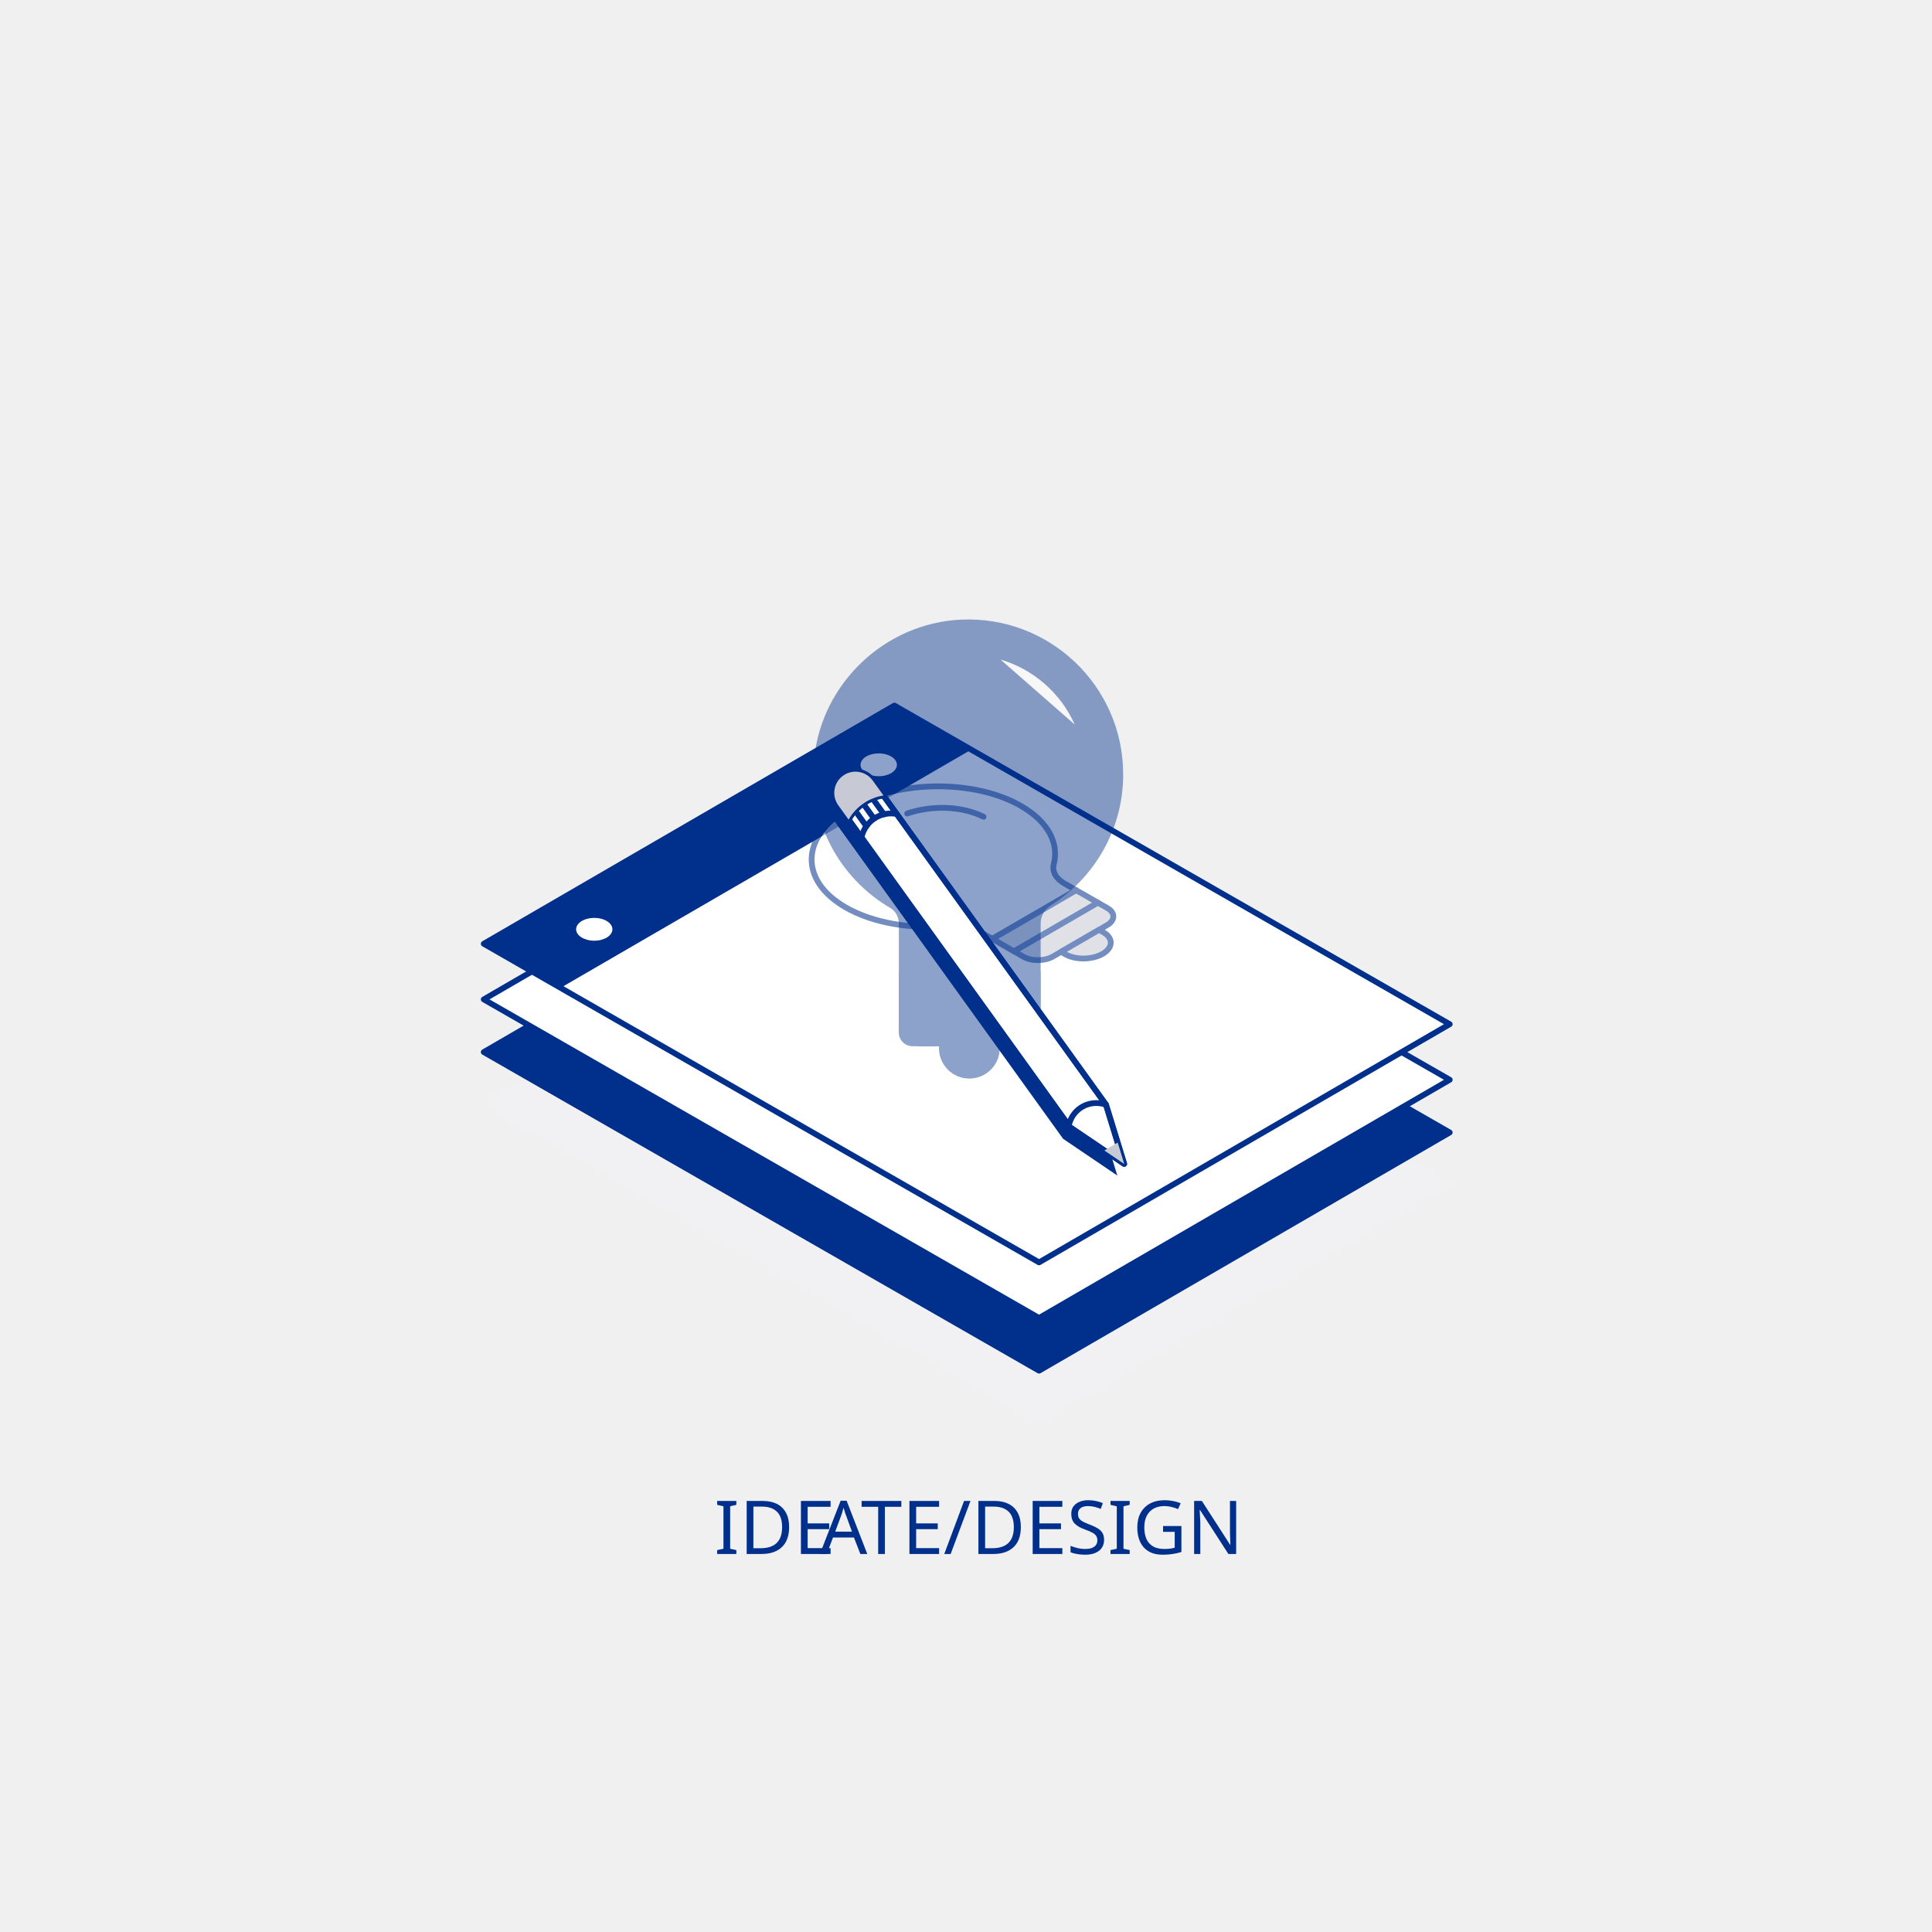
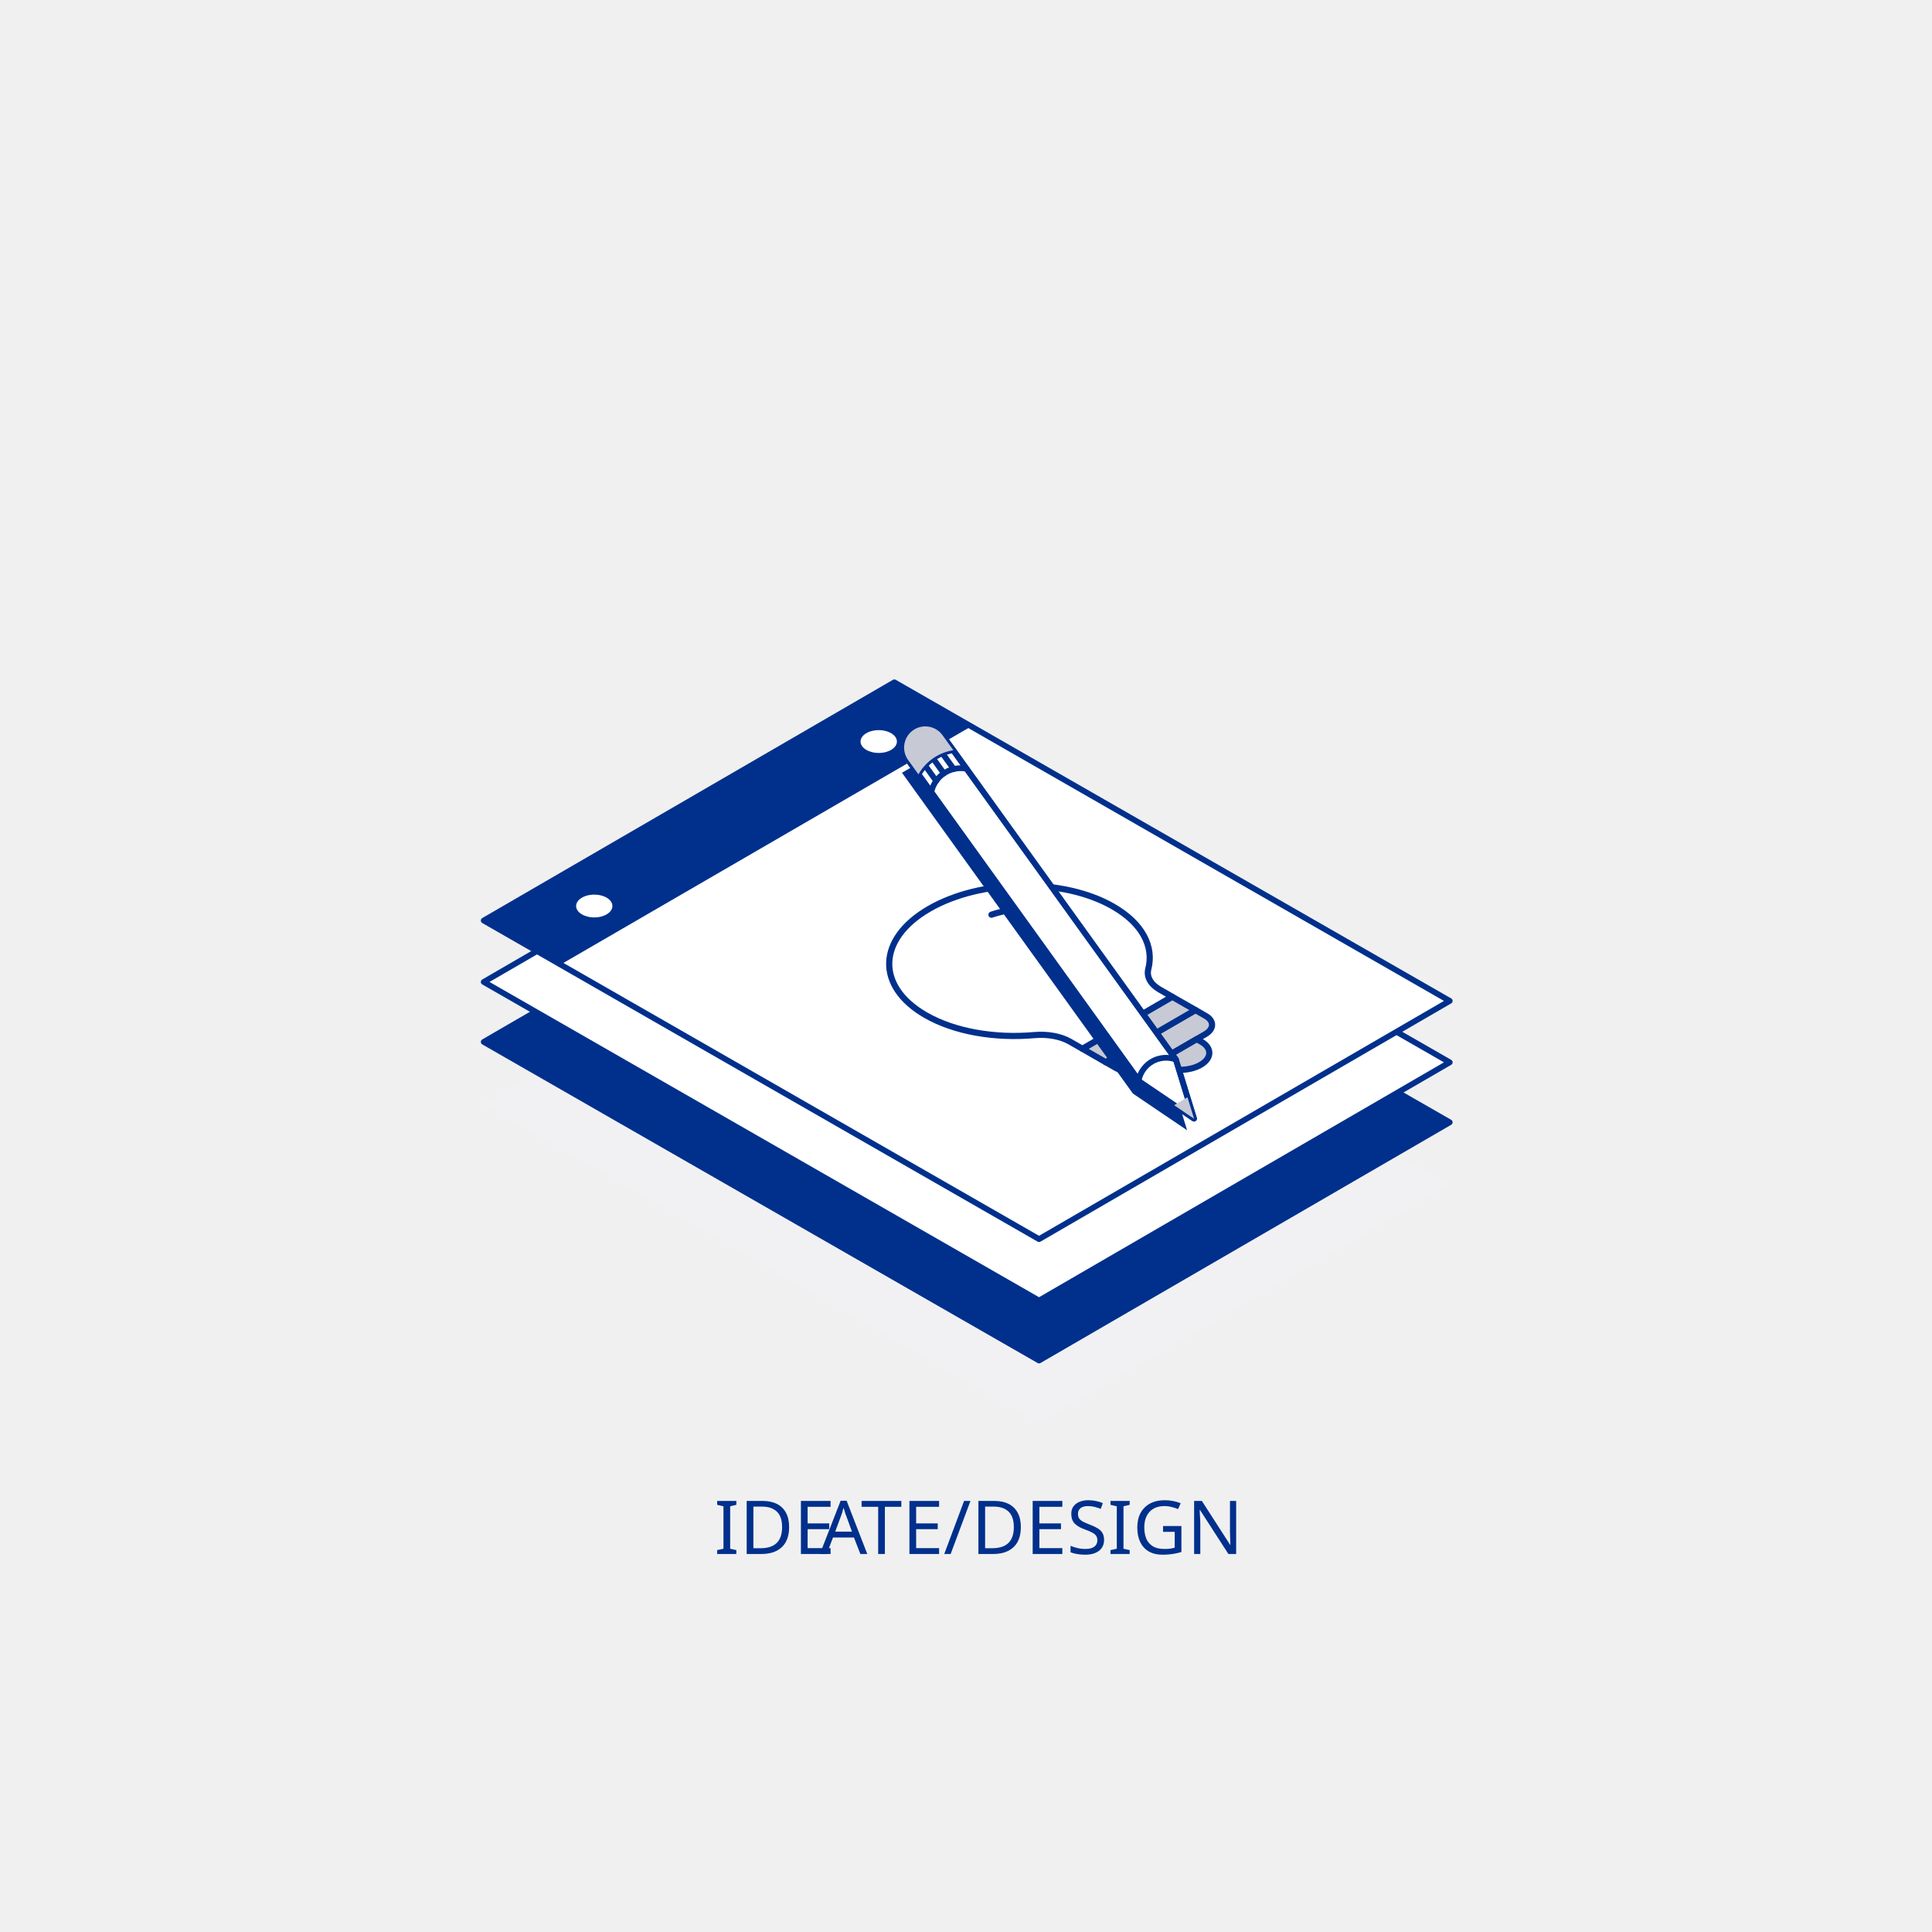
<svg xmlns="http://www.w3.org/2000/svg" id="Layer_1_copy_2" data-name="Layer 1 copy 2" viewBox="0 0 288 288">
  <defs>
    <style>
      .cls-1 {
        fill: #c7c9d4;
      }

      .cls-2 {
        fill: #fff;
      }

      .cls-3, .cls-4, .cls-5 {
        fill: #00308c;
      }

      .cls-3, .cls-6 {
        stroke: #00308c;
        stroke-linecap: round;
        stroke-linejoin: round;
        stroke-width: .86px;
      }

      .cls-7 {
        fill: #f1f1f4;
      }

      .cls-5 {
        font-family: DIN2014-Regular, 'DIN 2014';
        font-size: 11.08px;
      }

      .cls-8 {
        letter-spacing: -.03em;
      }

      .cls-6 {
        fill: none;
      }
    </style>
  </defs>
  <text class="cls-5" transform="translate(106.47 231.65)">
    <tspan x="0" y="0">IDE</tspan>
    <tspan class="cls-8" x="15.75" y="0">A</tspan>
    <tspan x="21.86" y="0">TE/DESIGN</tspan>
  </text>
  <polygon id="Pad_Shadow" data-name="Pad Shadow" class="cls-7" points="216.11 176.56 133.32 129.07 72.11 164.58 154.89 212.07 216.11 176.56" />
-   <polygon id="Pad_Bottom" data-name="Pad Bottom" class="cls-3" points="216.11 168.816 133.32 121.326 72.11 156.832 154.89 204.326 216.11 168.816" />
+   <polygon id="Pad_Bottom" data-name="Pad Bottom" class="cls-3" points="216.11 167.299 133.32 119.809 72.11 155.317 154.89 202.809 216.11 167.299" />
  <g id="Pad_Middle" data-name="Pad Middle">
-     <polygon class="cls-2" points="216.11 160.959 133.32 113.469 72.11 148.979 154.89 196.469 216.11 160.959" />
-     <polygon class="cls-6" points="216.11 160.959 133.32 113.469 72.11 148.979 154.89 196.469 216.11 160.959" />
+     <polygon class="cls-2" points="216.11 158.36 133.32 110.87 72.11 146.38 154.89 193.87 216.11 158.36" />
+     <polygon class="cls-6" points="216.11 158.36 133.32 110.87 72.11 146.38 154.89 193.87 216.11 158.36" />
  </g>
  <g id="Pad_Top" data-name="Pad Top">
-     <polygon class="cls-2" points="216.11 152.672 133.32 105.177 72.11 140.687 154.89 188.182 216.11 152.672" />
-     <polygon class="cls-6" points="216.11 152.672 133.32 105.177 72.11 140.687 154.89 188.182 216.11 152.672" />
-     <path class="cls-4" d="M133.32,105.18l-61.22,35.51 11.46,6.57 61.22,-35.51 -11.46,-6.57ZM88.59,140.23c-1.49,0.00,-2.71,-0.76,-2.71,-1.70s1.21,-1.70,2.71,-1.70 2.70,0.76,2.70,1.70 -1.21,1.70,-2.70,1.70M130.99,115.71c-1.49,0.00,-2.71,-0.76,-2.71,-1.70s1.21,-1.70,2.71,-1.70 2.71,0.76,2.71,1.70 -1.21,1.70,-2.71,1.70" />
+     <polygon class="cls-2" points="216.11 149.204 133.32 101.712 72.11 137.222 154.89 184.714 216.11 149.204" />
+     <polygon class="cls-6" points="216.11 149.204 133.32 101.712 72.11 137.222 154.89 184.714 216.11 149.204" />
+     <path class="cls-4" d="M133.32,101.71l-61.22,35.51 11.46,6.57 61.22,-35.51 -11.46,-6.57ZM88.59,136.76c-1.49,0.00,-2.71,-0.76,-2.71,-1.70s1.21,-1.70,2.71,-1.70 2.70,0.76,2.70,1.70 -1.21,1.70,-2.70,1.70M130.99,112.24c-1.49,0.00,-2.71,-0.76,-2.71,-1.70s1.21,-1.70,2.71,-1.70 2.71,0.76,2.71,1.70 -1.21,1.70,-2.71,1.70" />
  </g>
-   <g id="Bulb_One" opacity="0.55" transform="translate(-5.68, -12.08)">
+   <g id="Bulb_One" opacity="1.00" transform="translate(-2.98, -6.33) scale(1.07)">
    <path class="cls-1" d="M169.33,146.63l1.44.83c1.2.69,1.16,1.83-.08,2.54l-8.02,4.65c-1.24.72-3.21.74-4.41.06l-1.44-.83,12.51-7.25Z" />
    <path class="cls-6" d="M169.33,146.63l1.44.83c1.2.69,1.16,1.83-.08,2.54l-8.02,4.65c-1.24.72-3.21.74-4.41.06l-1.44-.83,12.51-7.25Z" />
    <path class="cls-2" d="M157.87,132.22c4.08,2.34,5.7,5.58,4.89,8.7-.27,1.06.31,2.12,1.59,2.86l1.75,1-12.51,7.25-1.75-1c-1.28-.74-3.11-1.07-4.95-.91-5.42.48-11.05-.43-15.13-2.77-6.97-4-6.76-10.64.47-14.82,7.23-4.18,18.66-4.32,25.63-.32" />
    <path class="cls-6" d="M157.87,132.22c4.08,2.34,5.7,5.58,4.89,8.7-.27,1.06.31,2.12,1.59,2.86l1.75,1-12.51,7.25-1.75-1c-1.28-.74-3.11-1.07-4.95-.91-5.42.48-11.05-.43-15.13-2.77-6.97-4-6.76-10.64.47-14.82,7.23-4.18,18.66-4.32,25.63-.32Z" />
    <polygon class="cls-1" points="153.61 152.04 166.11 144.79 169.33 146.63 156.82 153.89 153.61 152.04" />
    <polygon class="cls-6" points="153.61 152.04 166.11 144.79 169.33 146.63 156.82 153.89 153.61 152.04" />
    <path class="cls-1" d="M169.52,150.69l.63.36c.76.43,1.12,1.01,1.11,1.59-.02.58-.42,1.17-1.2,1.62-1.56.91-4.06.94-5.57.07l-.63-.36,5.67-3.29Z" />
    <path class="cls-6" d="M169.52,150.69l.63.36c.76.43,1.12,1.01,1.11,1.59-.02.58-.42,1.17-1.2,1.62-1.56.91-4.06.94-5.57.07l-.63-.36,5.67-3.29Z" />
    <path class="cls-2" d="M140.91,133.35c.73-.25,3.31-1.08,6.62-.79,2.47.21,4.09.94,4.77,1.28" />
    <path class="cls-6" d="M140.91,133.35c.73-.25,3.31-1.08,6.62-.79,2.47.21,4.09.94,4.77,1.28" />
  </g>
-   <g id="Bulb_Two" opacity="0.45">
-     <g class="cls-12">
-       <circle class="cls-4" cx="144.5" cy="156.25" r="4.53" />
-     </g>
-     <path class="cls-5" d="M167.43,115.43c0-13.12-10.95-23.69-24.22-23.06-11.29.54-20.75,9.5-21.84,20.76-.92,9.45,3.88,17.85,11.33,22.21.82.48,1.29,1.38,1.29,2.33v14.86c0,1.9,1.54,3.45,3.45,3.45h14.16c1.95,0,3.53-1.58,3.53-3.53v-14.76c0-1.08.52-2.1,1.43-2.67,6.52-4.08,10.87-11.32,10.87-19.58Z" />
-     <rect class="cls-4" x="133.98" y="144.81" width="21.14" height="5.57" />
-     <path class="cls-4" d="M133.98,150.39h21.14v3.49c0,1.15-.93,2.08-2.08,2.08h-17c-1.14,0-2.06-.92-2.06-2.06v-3.51h0Z" />
-     <path class="cls-2" d="M149.15,98.32c4.95,1.46,8.99,5.04,11.06,9.69" />
-   </g>
  <g id="Pencil">
-     <polygon class="cls-4" points="129.55 118.753 124.055 121.943 158.475 169.758 166.555 175.233 163.85 166.408 129.55 118.753" />
-     <path class="cls-2" d="M124.96,120.04l34.54,47.99 8.08,5.47 -2.71,-8.82 -34.79,-48.33c-0.97,-1.35,-2.82,-1.72,-4.24,-0.84 -1.55,0.97,-1.96,3.04,-0.89,4.53" />
-     <path class="cls-6" d="M124.96,120.04l34.54,47.99 8.08,5.47 -2.71,-8.82 -34.79,-48.33c-0.97,-1.35,-2.82,-1.72,-4.24,-0.84 -1.55,0.97,-1.96,3.04,-0.89,4.53Z" />
-     <path class="cls-6" d="M159.33,167.79c0.37,-1.92,2.06,-3.36,4.09,-3.36 0.51,0.00,1.00,0.09,1.46,0.26" />
-     <path class="cls-6" d="M133.69,121.34c-0.28,-0.05,-0.57,-0.08,-0.86,-0.08 -2.17,0.00,-3.98,1.53,-4.41,3.58" />
-     <path class="cls-6" d="M131.70,118.58c-2.23,0.35,-4.12,1.71,-5.20,3.60" />
-     <line class="cls-6" x1="130.08" y1="119.04" x2="131.77" y2="121.39" />
-     <line class="cls-6" x1="128.68" y1="119.80" x2="130.29" y2="122.04" />
-     <line class="cls-6" x1="127.48" y1="120.84" x2="129.15" y2="123.16" />
-     <path class="cls-6" d="M124.96,120.04l34.54,47.99 8.08,5.47 -2.71,-8.82 -34.79,-48.33c-0.97,-1.35,-2.82,-1.72,-4.24,-0.84 -1.55,0.97,-1.96,3.04,-0.89,4.53Z" />
-     <polygon class="cls-1" points="167.59 173.513 166.615 170.318 164.625 171.503 167.59 173.513" />
-     <path class="cls-1" d="M130.09,116.35c-0.97,-1.35,-2.82,-1.72,-4.24,-0.84 -1.55,0.97,-1.96,3.04,-0.89,4.53l1.54,2.14c1.07,-1.89,2.97,-3.25,5.20,-3.60l-1.61,-2.23Z" />
+     <polygon class="cls-4" points="139.955 112.004 134.457 115.194 168.877 163.011 176.957 168.484 174.255 159.661 139.955 112.004" />
+     <path class="cls-2" d="M135.37,113.29l34.54,47.99 8.08,5.47 -2.71,-8.82 -34.79,-48.33c-0.97,-1.35,-2.82,-1.72,-4.24,-0.84 -1.55,0.97,-1.96,3.04,-0.89,4.53" />
+     <path class="cls-6" d="M135.37,113.29l34.54,47.99 8.08,5.47 -2.71,-8.82 -34.79,-48.33c-0.97,-1.35,-2.82,-1.72,-4.24,-0.84 -1.55,0.97,-1.96,3.04,-0.89,4.53Z" />
+     <path class="cls-6" d="M169.74,161.04c0.37,-1.92,2.06,-3.36,4.09,-3.36 0.51,0.00,1.00,0.09,1.46,0.26" />
+     <path class="cls-6" d="M144.09,114.59c-0.28,-0.05,-0.57,-0.08,-0.86,-0.08 -2.17,0.00,-3.98,1.53,-4.41,3.58" />
+     <path class="cls-6" d="M142.11,111.83c-2.23,0.35,-4.12,1.71,-5.20,3.60" />
+     <line class="cls-6" x1="140.48" y1="112.29" x2="142.17" y2="114.64" />
+     <line class="cls-6" x1="139.09" y1="113.05" x2="140.70" y2="115.29" />
+     <line class="cls-6" x1="137.89" y1="114.09" x2="139.56" y2="116.41" />
+     <path class="cls-6" d="M135.37,113.29l34.54,47.99 8.08,5.47 -2.71,-8.82 -34.79,-48.33c-0.97,-1.35,-2.82,-1.72,-4.24,-0.84 -1.55,0.97,-1.96,3.04,-0.89,4.53Z" />
+     <polygon class="cls-1" points="177.995 166.764 177.017 163.571 175.027 164.754 177.995 166.764" />
+     <path class="cls-1" d="M140.50,109.60c-0.97,-1.35,-2.82,-1.72,-4.24,-0.84 -1.55,0.97,-1.96,3.04,-0.89,4.53l1.54,2.14c1.07,-1.89,2.97,-3.25,5.20,-3.60l-1.61,-2.23Z" />
  </g>
</svg>
